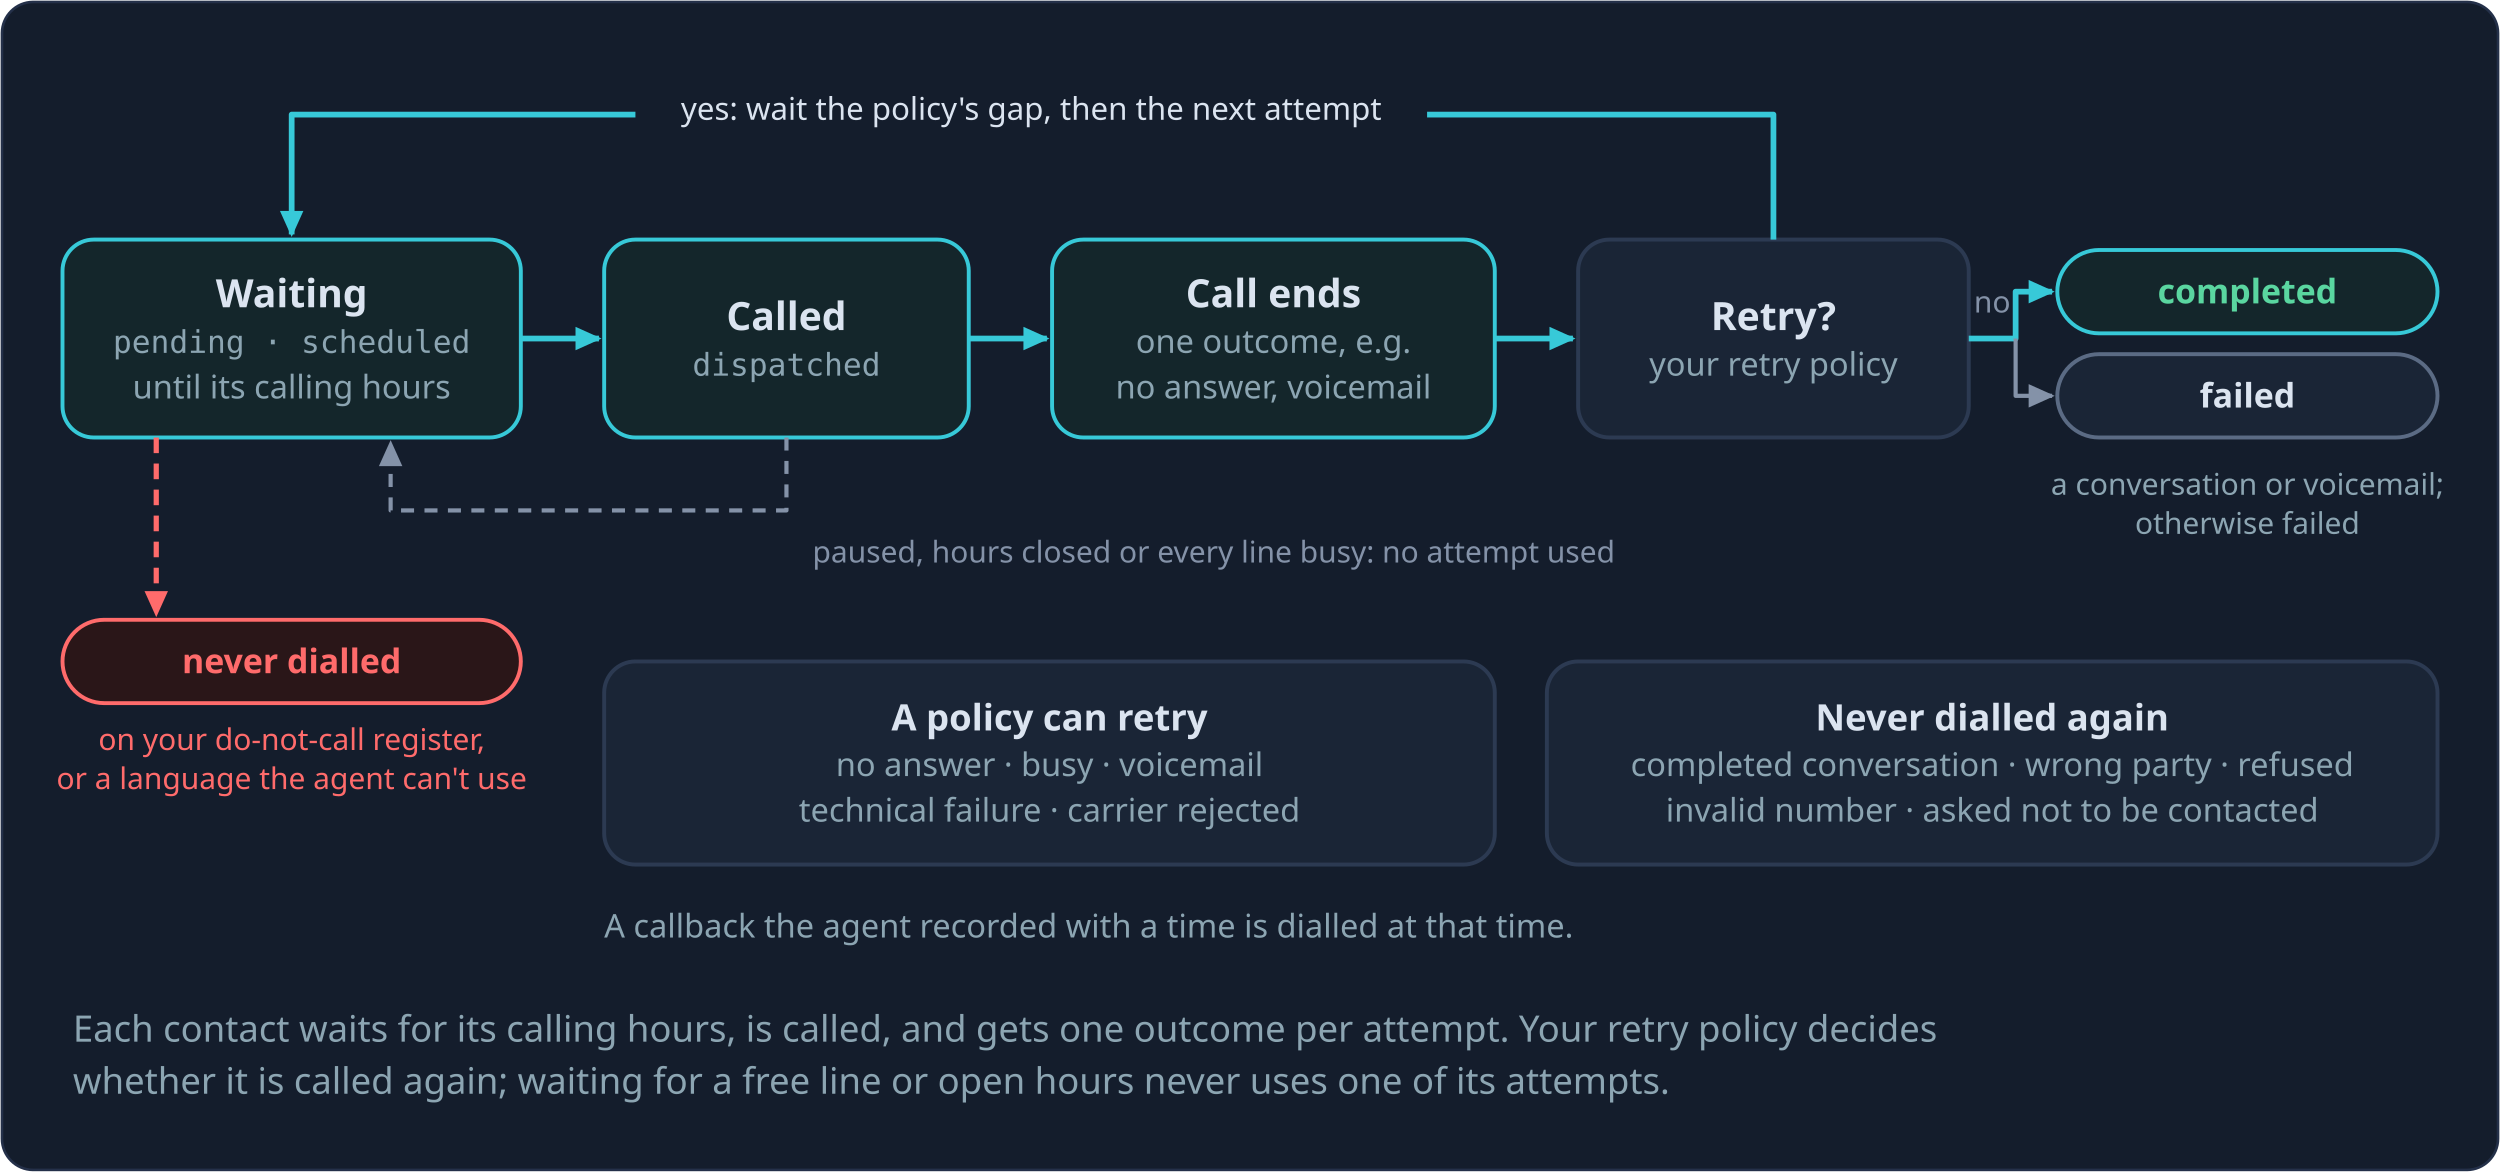
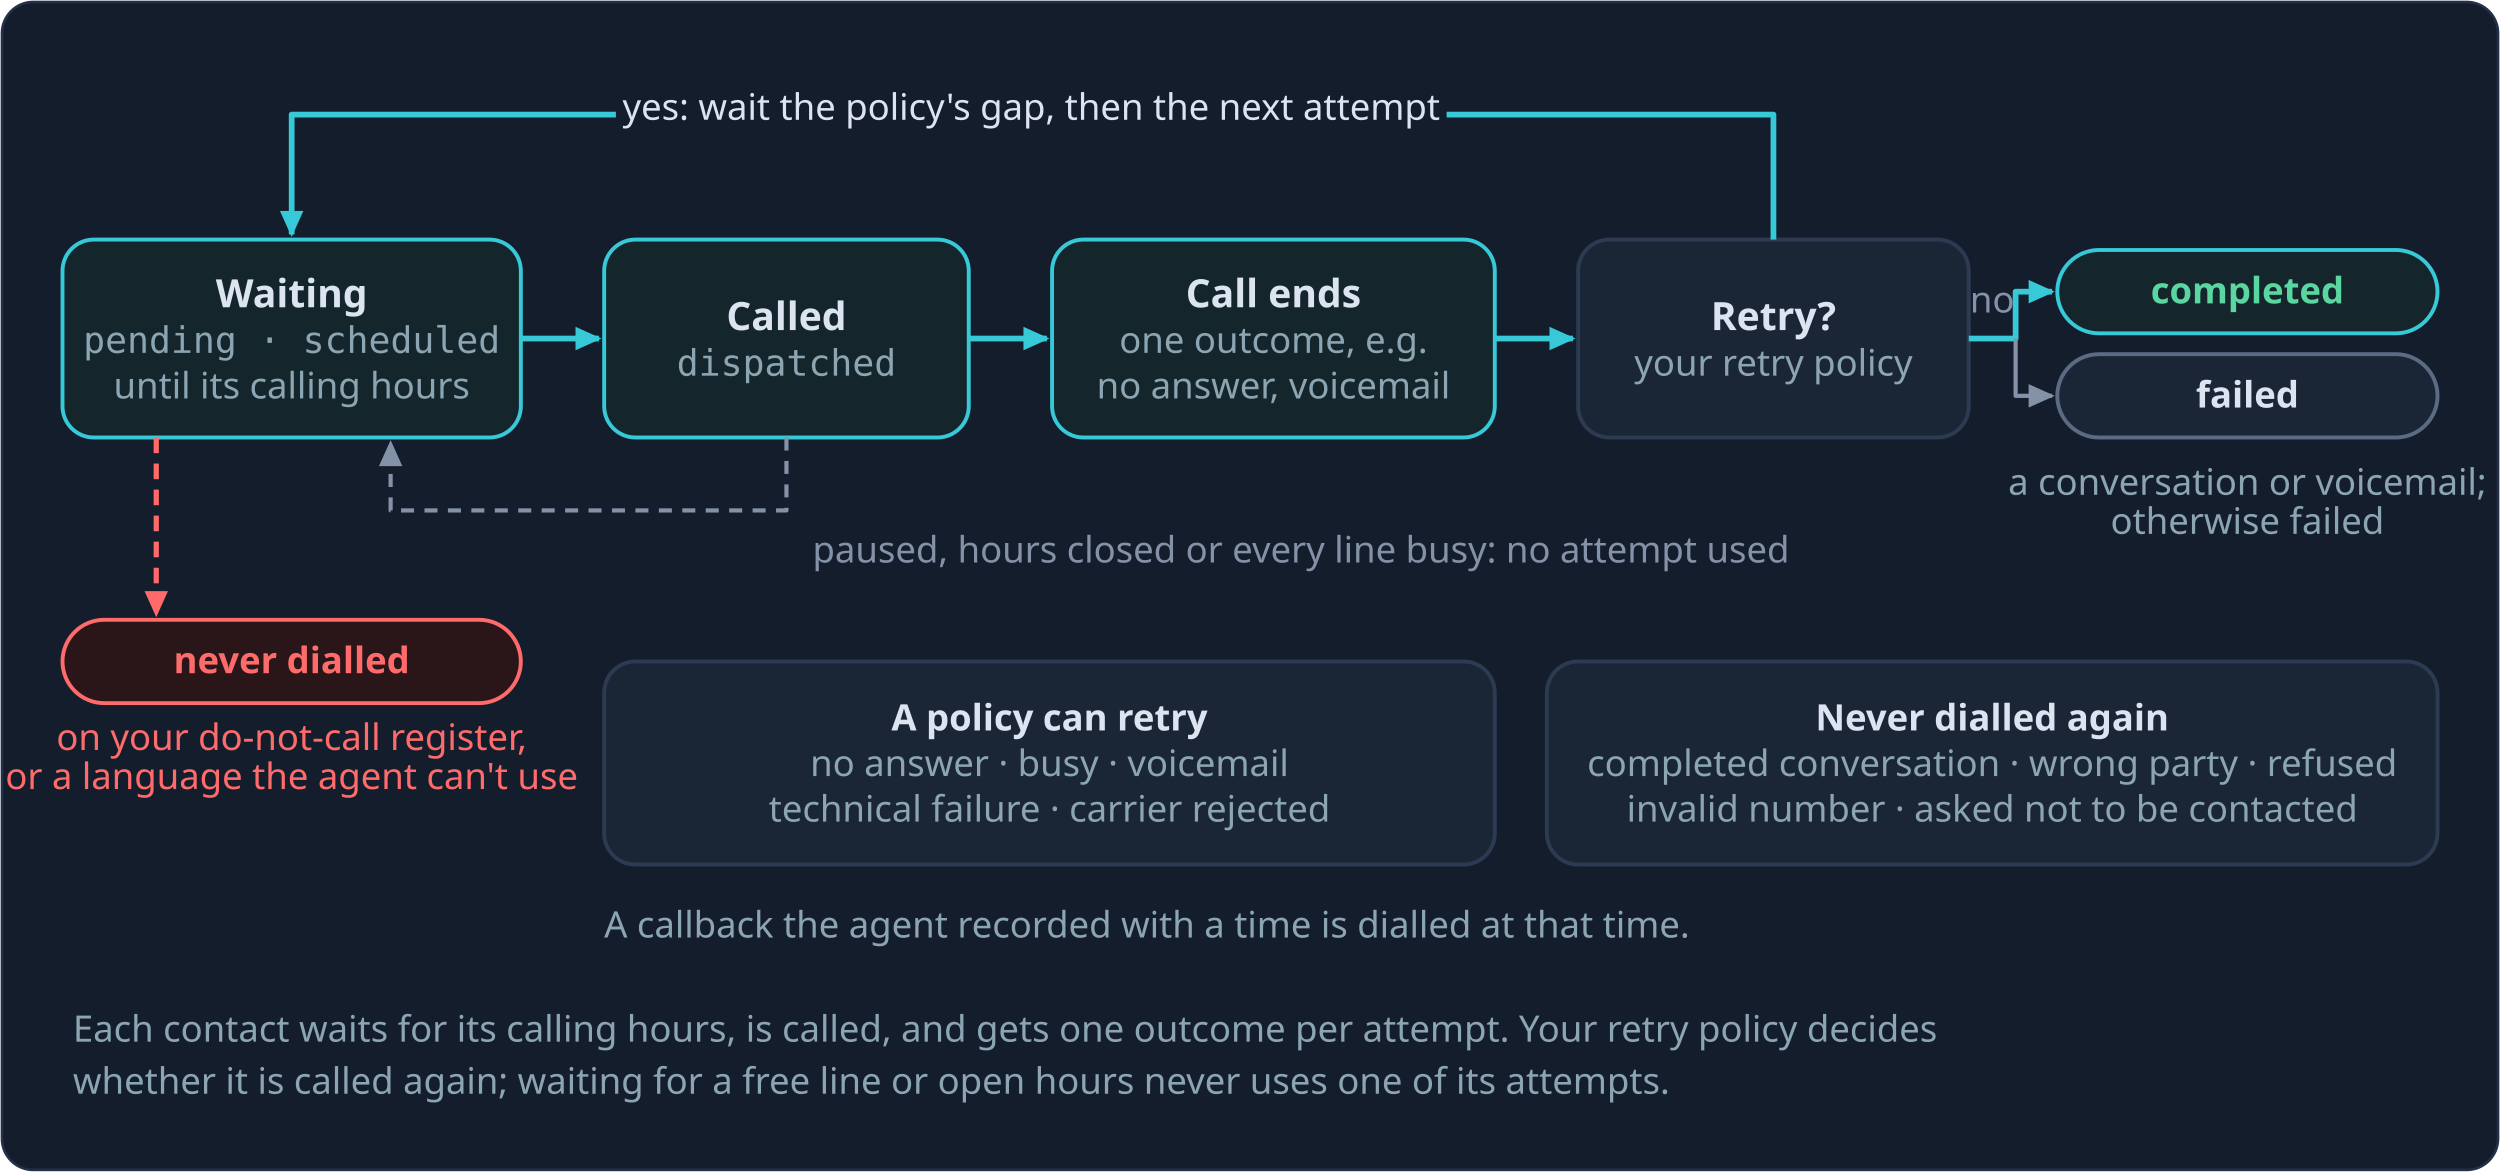
<svg xmlns="http://www.w3.org/2000/svg" viewBox="0 0 960 450" width="960" height="450" role="img" font-family="'Geist Variable', ui-sans-serif, system-ui, sans-serif">
  <defs>
    <marker id="af" viewBox="0 0 10 10" refX="9" refY="5" markerWidth="10" markerHeight="10" markerUnits="userSpaceOnUse" orient="auto">
      <path d="M0,0.5 L10,5 L0,9.5 z" fill="#ff6b6b" />
    </marker>
    <marker id="afs" viewBox="0 0 10 10" refX="1" refY="5" markerWidth="10" markerHeight="10" markerUnits="userSpaceOnUse" orient="auto">
      <path d="M10,0.5 L0,5 L10,9.5 z" fill="#ff6b6b" />
    </marker>
    <marker id="am" viewBox="0 0 10 10" refX="9" refY="5" markerWidth="10" markerHeight="10" markerUnits="userSpaceOnUse" orient="auto">
      <path d="M0,0.5 L10,5 L0,9.5 z" fill="#37c9d8" />
    </marker>
    <marker id="ams" viewBox="0 0 10 10" refX="1" refY="5" markerWidth="10" markerHeight="10" markerUnits="userSpaceOnUse" orient="auto">
      <path d="M10,0.5 L0,5 L10,9.5 z" fill="#37c9d8" />
    </marker>
    <marker id="as" viewBox="0 0 10 10" refX="9" refY="5" markerWidth="10" markerHeight="10" markerUnits="userSpaceOnUse" orient="auto">
      <path d="M0,0.5 L10,5 L0,9.5 z" fill="#8492a8" />
    </marker>
    <marker id="ass" viewBox="0 0 10 10" refX="1" refY="5" markerWidth="10" markerHeight="10" markerUnits="userSpaceOnUse" orient="auto">
      <path d="M10,0.5 L0,5 L10,9.5 z" fill="#8492a8" />
    </marker>
  </defs>
  <rect x="0.75" y="0.75" width="958.5" height="448.5" rx="12" fill="#141d2c" stroke="#243049" stroke-width="1" />
  <rect x="24" y="92" width="176" height="76" rx="12" fill="#14262b" stroke="#37c9d8" stroke-width="1.5" />
  <text x="112.0" y="118.0" font-size="15" fill="#dbe4f0" font-weight="600" text-anchor="middle">Waiting</text>
-   <text x="112.0" y="135.5" font-size="12" fill="#8ca5b2" text-anchor="middle" font-family="'JetBrains Mono Variable', ui-monospace, Menlo, monospace">pending · scheduled</text>
-   <text x="112.0" y="153.0" font-size="12.5" fill="#8ca5b2" text-anchor="middle">until its calling hours</text>
+   <text x="112.0" y="135.5" font-size="14" fill="#8ca5b2" text-anchor="middle" font-family="'JetBrains Mono Variable', ui-monospace, Menlo, monospace">pending · scheduled</text>
+   <text x="112.0" y="153.0" font-size="14" fill="#8ca5b2" text-anchor="middle">until its calling hours</text>
  <rect x="232" y="92" width="140" height="76" rx="12" fill="#14262b" stroke="#37c9d8" stroke-width="1.5" />
  <text x="302.0" y="126.75" font-size="15" fill="#dbe4f0" font-weight="600" text-anchor="middle">Called</text>
-   <text x="302.0" y="144.25" font-size="12" fill="#8ca5b2" text-anchor="middle" font-family="'JetBrains Mono Variable', ui-monospace, Menlo, monospace">dispatched</text>
+   <text x="302.0" y="144.25" font-size="14" fill="#8ca5b2" text-anchor="middle" font-family="'JetBrains Mono Variable', ui-monospace, Menlo, monospace">dispatched</text>
  <rect x="404" y="92" width="170" height="76" rx="12" fill="#14262b" stroke="#37c9d8" stroke-width="1.5" />
  <text x="489.0" y="118.0" font-size="15" fill="#dbe4f0" font-weight="600" text-anchor="middle">Call ends</text>
-   <text x="489.0" y="135.5" font-size="12.5" fill="#8ca5b2" text-anchor="middle">one outcome, e.g.</text>
-   <text x="489.0" y="153.0" font-size="12.5" fill="#8ca5b2" text-anchor="middle">no answer, voicemail</text>
+   <text x="489.0" y="135.5" font-size="14" fill="#8ca5b2" text-anchor="middle">one outcome, e.g.</text>
+   <text x="489.0" y="153.0" font-size="14" fill="#8ca5b2" text-anchor="middle">no answer, voicemail</text>
  <rect x="606" y="92" width="150" height="76" rx="12" fill="#1a2536" stroke="#2c3a52" stroke-width="1.5" />
  <text x="681.0" y="126.75" font-size="15" fill="#dbe4f0" font-weight="600" text-anchor="middle">Retry?</text>
-   <text x="681.0" y="144.25" font-size="12.5" fill="#8ca5b2" text-anchor="middle">your retry policy</text>
+   <text x="681.0" y="144.25" font-size="14" fill="#8ca5b2" text-anchor="middle">your retry policy</text>
  <path d="M200,130 L230,130" fill="none" stroke="#37c9d8" stroke-width="2.2" stroke-linejoin="round" marker-end="url(#am)" />
  <path d="M372,130 L402,130" fill="none" stroke="#37c9d8" stroke-width="2.2" stroke-linejoin="round" marker-end="url(#am)" />
  <path d="M574,130 L604,130" fill="none" stroke="#37c9d8" stroke-width="2.2" stroke-linejoin="round" marker-end="url(#am)" />
  <path d="M681,92 L681,44 L112,44 L112,90" fill="none" stroke="#37c9d8" stroke-width="2.2" stroke-linejoin="round" marker-end="url(#am)" />
-   <rect x="244.0" y="33.0" width="304.0" height="18" rx="4" fill="#141d2c" />
-   <text x="396" y="46" font-size="12" fill="#dbe4f0" text-anchor="middle">yes: wait the policy's gap, then the next attempt</text>
+   <rect x="236.5" y="33.0" width="319" height="18" rx="4" fill="#141d2c" />
+   <text x="396" y="46" font-size="14" fill="#dbe4f0" text-anchor="middle">yes: wait the policy's gap, then the next attempt</text>
  <rect x="790" y="96" width="146" height="32" rx="16.0" fill="#14262b" stroke="#37c9d8" stroke-width="1.5" />
-   <text x="863.0" y="116.5" font-size="13" fill="#5ad6a0" font-weight="600" text-anchor="middle">completed</text>
+   <text x="863.0" y="116.5" font-size="14" fill="#5ad6a0" font-weight="600" text-anchor="middle">completed</text>
  <rect x="790" y="136" width="146" height="32" rx="16.0" fill="#1a2536" stroke="#5b6b84" stroke-width="1.5" />
-   <text x="863.0" y="156.5" font-size="13" fill="#dbe4f0" font-weight="600" text-anchor="middle">failed</text>
+   <text x="863.0" y="156.5" font-size="14" fill="#dbe4f0" font-weight="600" text-anchor="middle">failed</text>
  <path d="M756,130 L774,130 L774,112 L788,112" fill="none" stroke="#37c9d8" stroke-width="2.2" stroke-linejoin="round" marker-end="url(#am)" />
  <path d="M774,130 L774,152 L788,152" fill="none" stroke="#8492a8" stroke-width="1.6" stroke-linejoin="round" marker-end="url(#as)" />
-   <text x="765" y="120" font-size="11.5" fill="#8492a8" text-anchor="middle">no</text>
-   <text x="863" y="190" font-size="11.5" fill="#8ca5b2" text-anchor="middle">a conversation or voicemail;</text>
-   <text x="863" y="205" font-size="11.5" fill="#8ca5b2" text-anchor="middle">otherwise failed</text>
+   <text x="765" y="120" font-size="14" fill="#8492a8" text-anchor="middle">no</text>
+   <text x="863" y="190" font-size="14" fill="#8ca5b2" text-anchor="middle">a conversation or voicemail;</text>
+   <text x="863" y="205" font-size="14" fill="#8ca5b2" text-anchor="middle">otherwise failed</text>
  <path d="M302,168 L302,196 L150,196 L150,170" fill="none" stroke="#8492a8" stroke-width="1.6" stroke-dasharray="5 4" stroke-linejoin="round" marker-end="url(#as)" />
-   <text x="312" y="216" font-size="11.5" fill="#8492a8">paused, hours closed or every line busy: no attempt used</text>
+   <text x="312" y="216" font-size="14" fill="#8492a8">paused, hours closed or every line busy: no attempt used</text>
  <path d="M60,168 L60,236" fill="none" stroke="#ff6b6b" stroke-width="2.0" stroke-dasharray="6 4" stroke-linejoin="round" marker-end="url(#af)" />
  <rect x="24" y="238" width="176" height="32" rx="16.0" fill="#2a1618" stroke="#ff6b6b" stroke-width="1.5" />
-   <text x="112.0" y="258.5" font-size="13" fill="#ff6b6b" font-weight="600" text-anchor="middle">never dialled</text>
-   <text x="112" y="288" font-size="11.5" fill="#ff6b6b" text-anchor="middle">on your do-not-call register,</text>
-   <text x="112" y="303" font-size="11.5" fill="#ff6b6b" text-anchor="middle">or a language the agent can't use</text>
+   <text x="112.0" y="258.5" font-size="14" fill="#ff6b6b" font-weight="600" text-anchor="middle">never dialled</text>
+   <text x="112" y="288" font-size="14" fill="#ff6b6b" text-anchor="middle">on your do-not-call register,</text>
+   <text x="112" y="303" font-size="14" fill="#ff6b6b" text-anchor="middle">or a language the agent can't use</text>
  <rect x="232" y="254" width="342" height="78" rx="12" fill="#1a2536" stroke="#2c3a52" stroke-width="1.5" />
  <text x="403.0" y="280.5" font-size="14" fill="#dbe4f0" font-weight="600" text-anchor="middle">A policy can retry</text>
-   <text x="403.0" y="298.0" font-size="12.5" fill="#8ca5b2" text-anchor="middle">no answer · busy · voicemail</text>
-   <text x="403.0" y="315.5" font-size="12.5" fill="#8ca5b2" text-anchor="middle">technical failure · carrier rejected</text>
+   <text x="403.0" y="298.0" font-size="14" fill="#8ca5b2" text-anchor="middle">no answer · busy · voicemail</text>
+   <text x="403.0" y="315.5" font-size="14" fill="#8ca5b2" text-anchor="middle">technical failure · carrier rejected</text>
  <rect x="594" y="254" width="342" height="78" rx="12" fill="#1a2536" stroke="#2c3a52" stroke-width="1.5" />
  <text x="765.0" y="280.5" font-size="14" fill="#dbe4f0" font-weight="600" text-anchor="middle">Never dialled again</text>
-   <text x="765.0" y="298.0" font-size="12.5" fill="#8ca5b2" text-anchor="middle">completed conversation · wrong party · refused</text>
-   <text x="765.0" y="315.5" font-size="12.5" fill="#8ca5b2" text-anchor="middle">invalid number · asked not to be contacted</text>
-   <text x="232" y="360" font-size="12.5" fill="#8ca5b2">A callback the agent recorded with a time is dialled at that time.</text>
+   <text x="765.0" y="298.0" font-size="14" fill="#8ca5b2" text-anchor="middle">completed conversation · wrong party · refused</text>
+   <text x="765.0" y="315.5" font-size="14" fill="#8ca5b2" text-anchor="middle">invalid number · asked not to be contacted</text>
+   <text x="232" y="360" font-size="14" fill="#8ca5b2">A callback the agent recorded with a time is dialled at that time.</text>
  <text x="28" y="400" font-size="14" fill="#8ca5b2">Each contact waits for its calling hours, is called, and gets one outcome per attempt. Your retry policy decides</text>
  <text x="28" y="420" font-size="14" fill="#8ca5b2">whether it is called again; waiting for a free line or open hours never uses one of its attempts.</text>
</svg>
